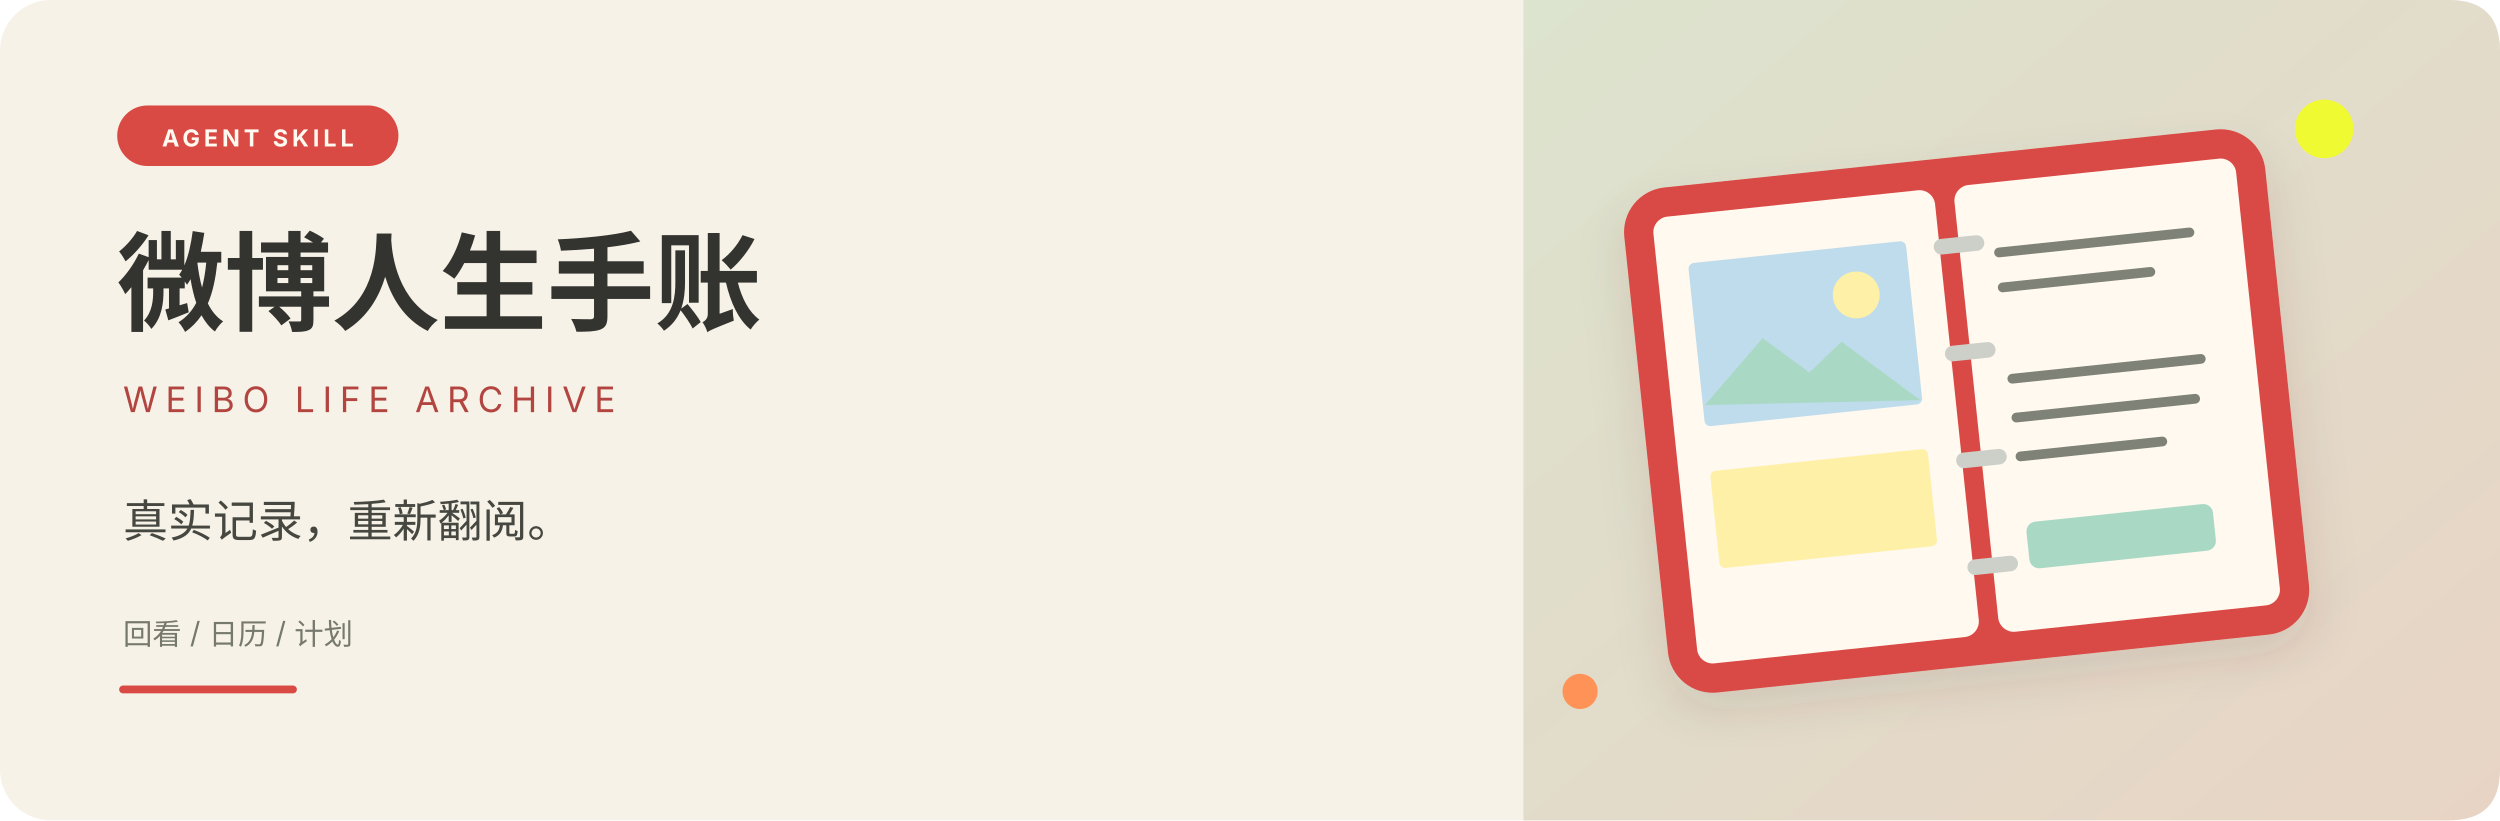
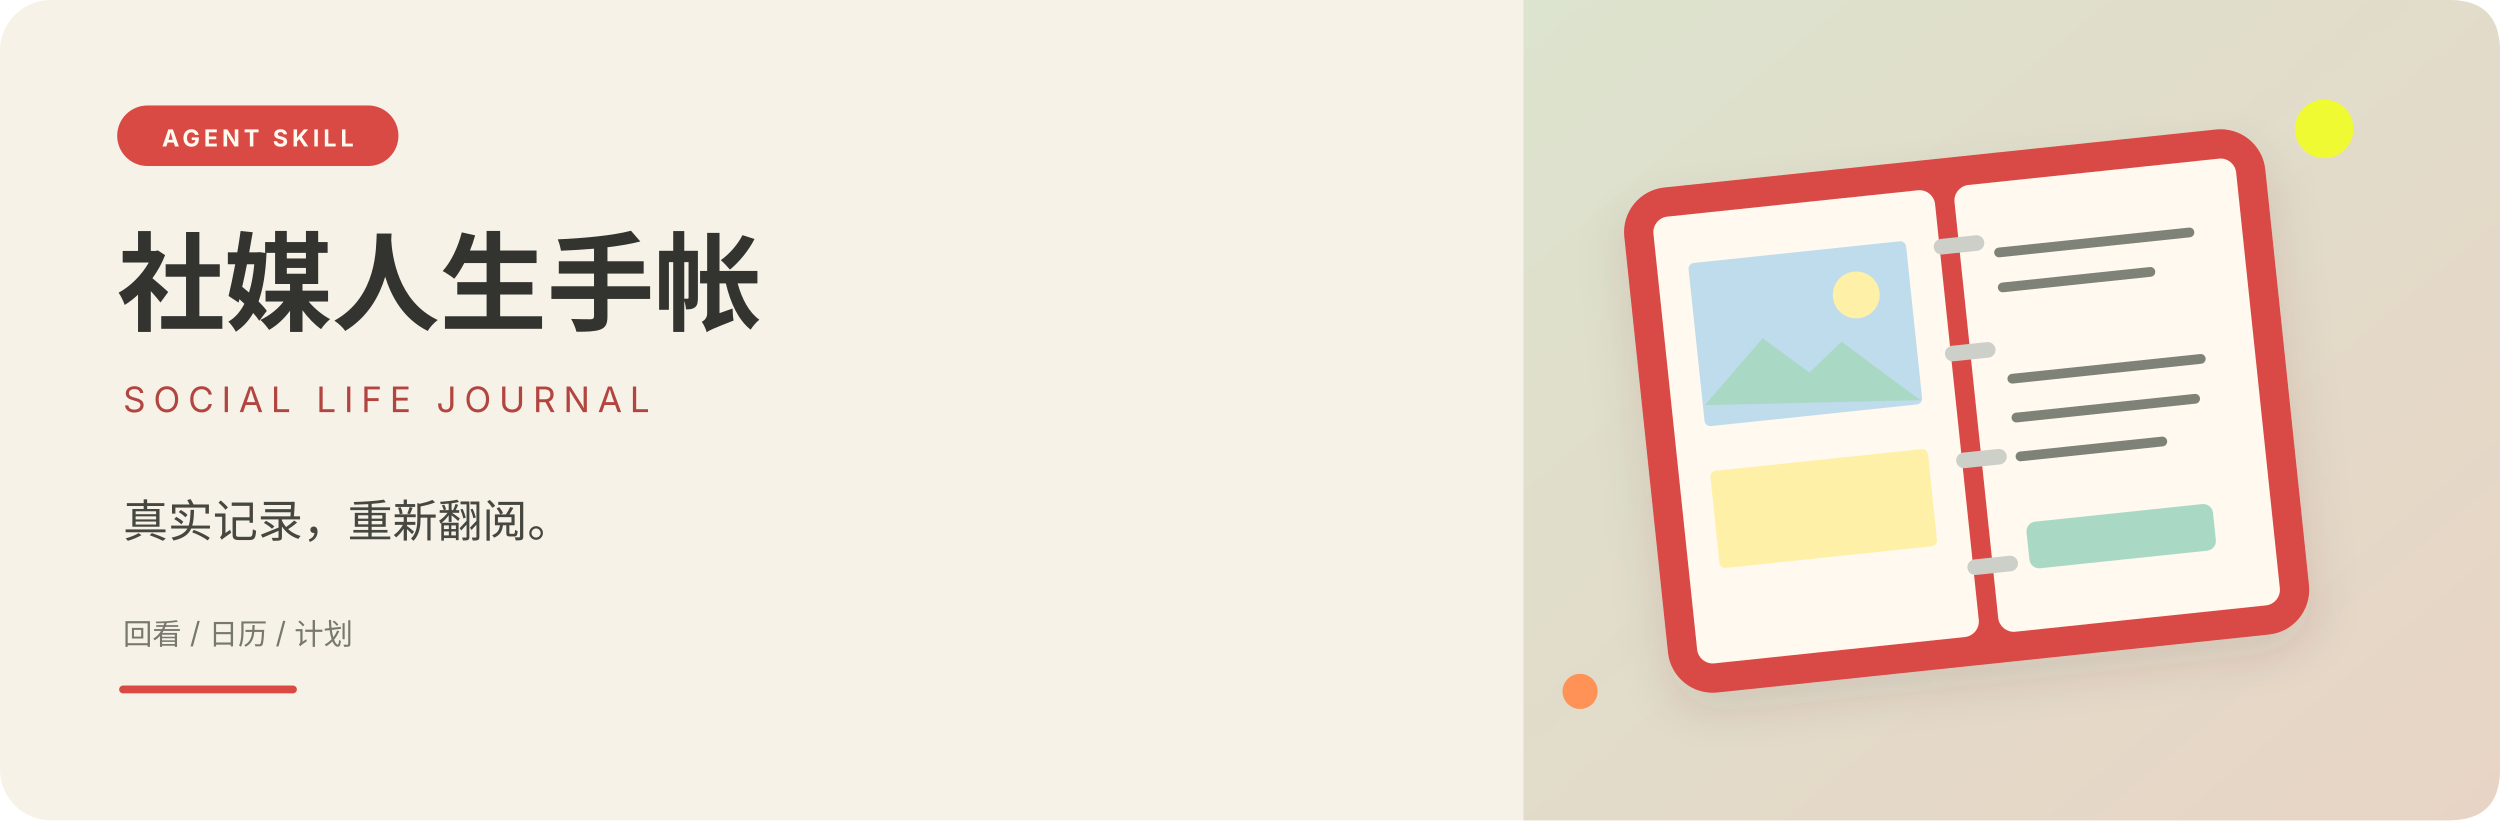
<svg xmlns="http://www.w3.org/2000/svg" width="1280" height="420" viewBox="0 0 1280 420" role="img" aria-labelledby="title desc">
  <defs>
    <linearGradient id="g" x1="0" y1="0" x2="1" y2="1">
      <stop stop-color="#DCE3CE" />
      <stop offset="1" stop-color="#E8D4C5" />
    </linearGradient>
    <filter id="s" x="-30%" y="-30%" width="160%" height="160%">
      <feDropShadow dx="0" dy="10" stdDeviation="12" flood-color="#492D2D" flood-opacity=".12" />
    </filter>
  </defs>
  <rect width="1280" height="420" rx="26" fill="#F6F2E7" />
  <path d="M780 0H1254Q1280 0 1280 26V394Q1280 420 1254 420H780Z" fill="url(#g)" />
  <g font-family="system-ui,-apple-system,'Segoe UI','Microsoft YaHei',sans-serif">
    <rect x="60" y="54" width="144" height="31" rx="15.5" fill="#D94A45" />
    <text x="132" y="75" text-anchor="middle" font-size="12" font-weight="700" letter-spacing="2" fill="#FFF9EF">AGENT SKILL</text>
-     <text x="60" y="165" font-size="55" font-weight="800" fill="#33332F">微博人生手账</text>
-     <text x="63" y="211" font-size="18" letter-spacing="4" fill="#B34541">WEIBO LIFE ARCHIVE</text>
+     <text x="60" y="165" font-size="55" font-weight="800" fill="#33332F">社媒人生手帐</text>
+     <text x="63" y="211" font-size="18" letter-spacing="4" fill="#B34541">SOCIAL LIFE JOURNAL</text>
    <text x="63" y="275" font-size="23" fill="#454740">真实记录，重新翻阅。</text>
    <text x="63" y="330" font-size="15" fill="#77796E">回看 / 日历 / 计划</text>
    <path d="M63 353H150" stroke="#D94A45" stroke-width="4" stroke-linecap="round" />
  </g>
  <g transform="translate(842 82) rotate(-6 150 130)" filter="url(#s)">
    <rect width="330" height="260" rx="23" fill="#D94A45" />
    <rect x="15" y="15" width="145" height="230" rx="8" fill="#FFF9EF" />
    <rect x="170" y="15" width="145" height="230" rx="8" fill="#FFF9EF" />
    <path d="M161 45H179M161 100H179M161 155H179M161 210H179" stroke="#CDD0C9" stroke-width="8" stroke-linecap="round" />
    <rect x="31" y="40" width="112" height="84" rx="3" fill="#BFDCEC" />
    <circle cx="115" cy="65" r="12" fill="#FFF0A8" />
    <path d="M32 113L65 82L87 102L105 88L142 122" fill="#A9D9C4" />
    <rect x="31" y="147" width="112" height="50" rx="3" fill="#FFF0A8" />
    <path d="M190 51H288M190 69H266M190 116H287M190 136H282M190 156H263" stroke="#7E8277" stroke-width="5" stroke-linecap="round" />
    <rect x="189" y="190" width="96" height="24" rx="5" fill="#A9D9C4" />
  </g>
  <circle cx="1190" cy="66" r="15" fill="#F0FA32" />
  <circle cx="809" cy="354" r="9" fill="#FF9357" />
</svg>
